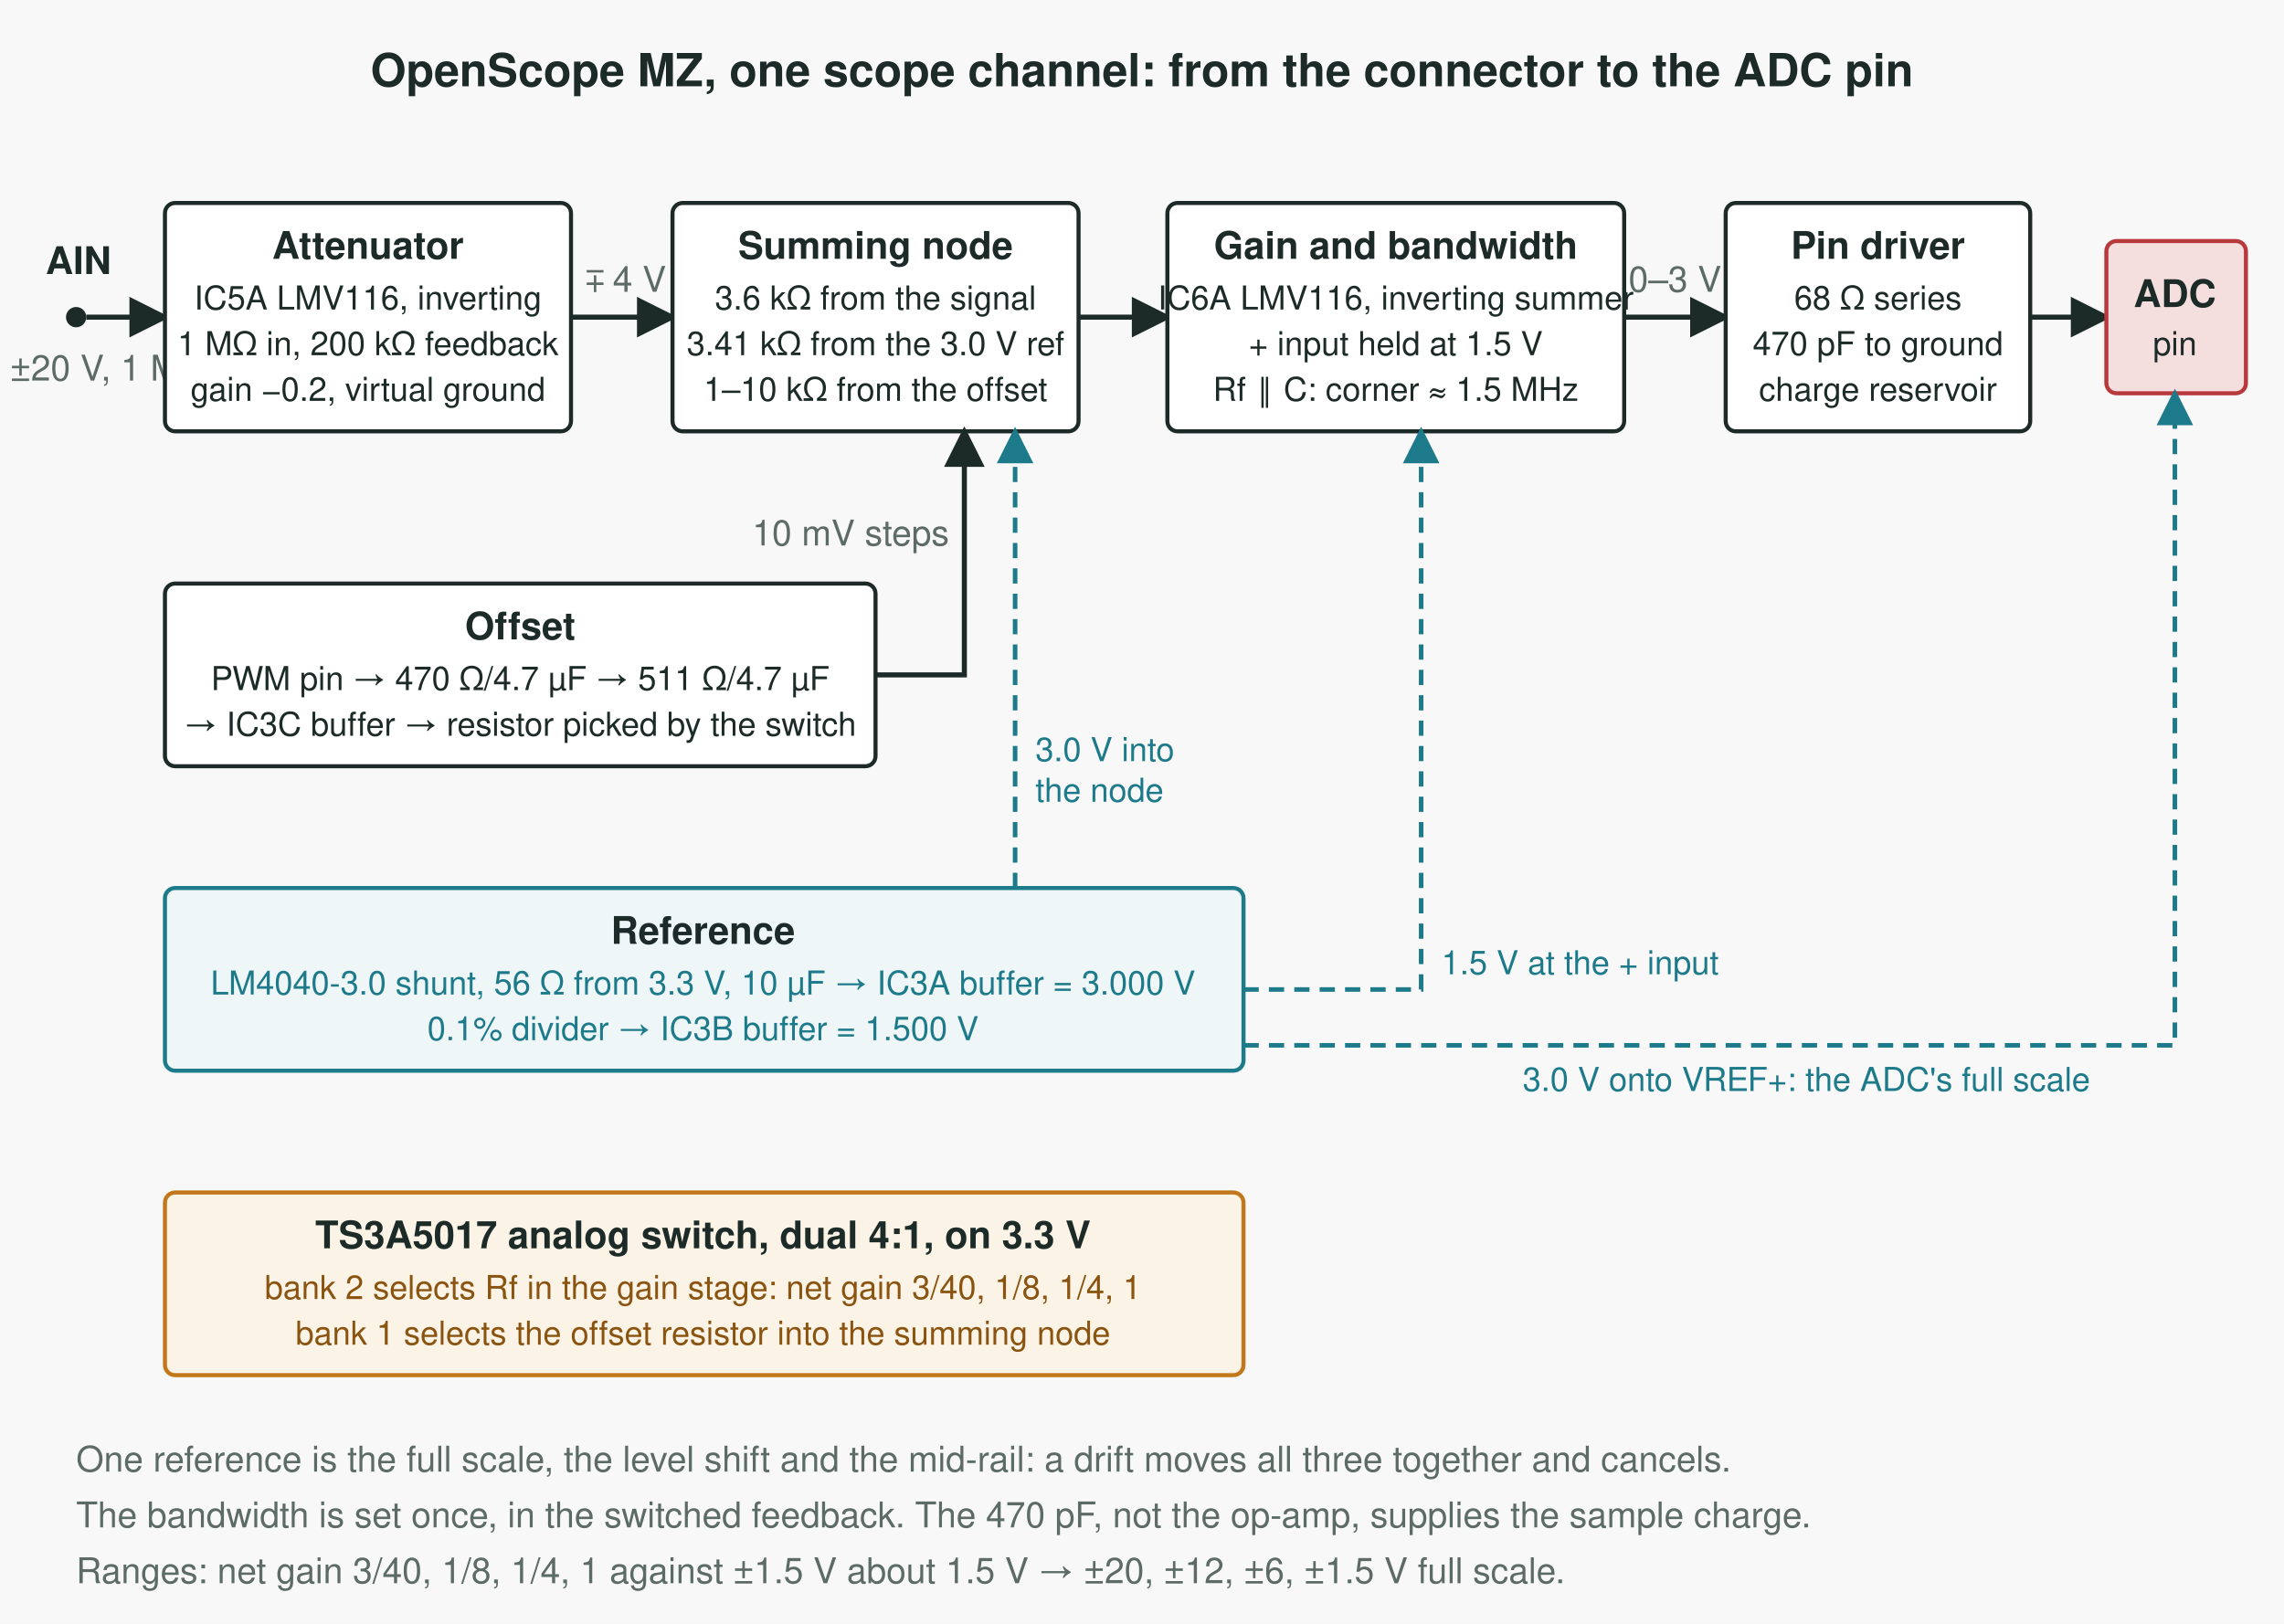
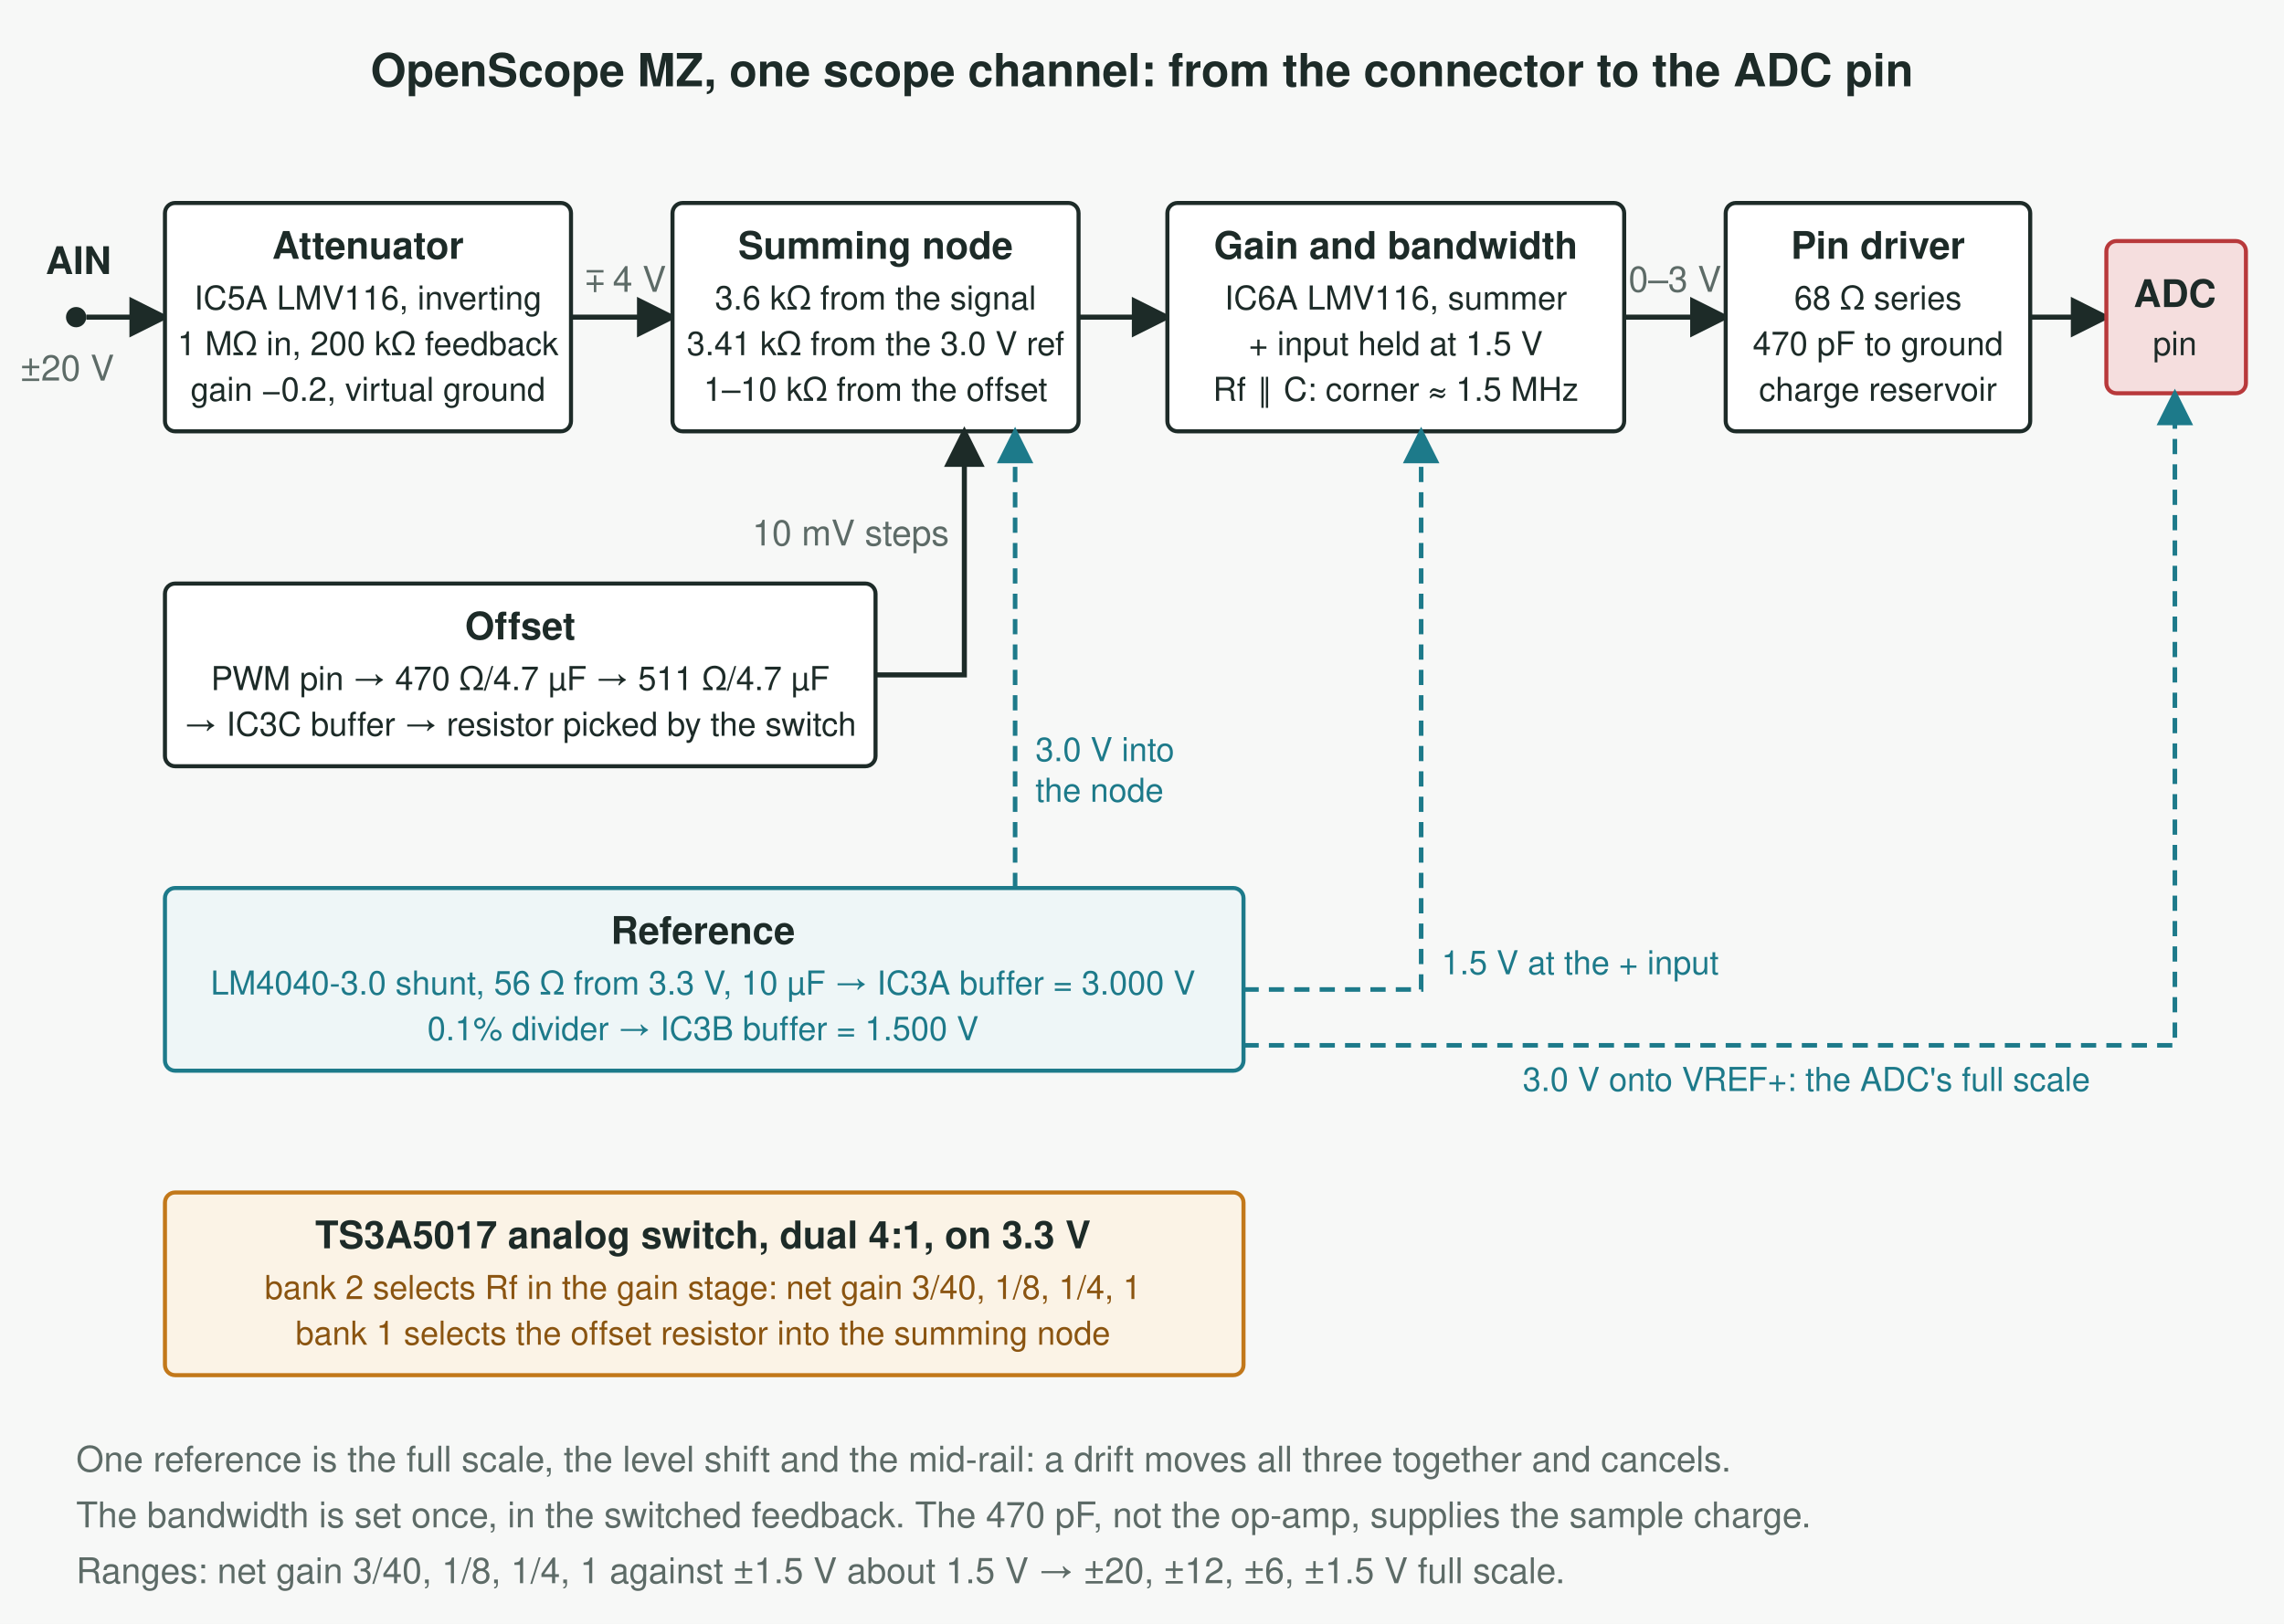
<svg xmlns="http://www.w3.org/2000/svg" viewBox="0 0 900 640" font-family="Helvetica, Arial, sans-serif" font-size="14">
  <style>
    .box{fill:#fff;stroke:#1d2b28;stroke-width:1.6}
    .ref{fill:#eef6f7;stroke:#1d7a8a;stroke-width:1.6}
    .sw{fill:#fbf3e6;stroke:#c2781a;stroke-width:1.6}
    .adc{fill:#f5dede;stroke:#b8393b;stroke-width:1.6}
    .w{stroke:#1d2b28;stroke-width:2;fill:none}
    .wr{stroke:#1d7a8a;stroke-width:1.8;fill:none;stroke-dasharray:6 4}
    .t{fill:#1d2b28;font-size:15px;font-weight:bold}
    .b{fill:#1d2b28;font-size:13px}
    .h{fill:#1d2b28;font-weight:bold;font-size:18px}
    .m{fill:#5d6b67;font-size:14px}
    .k{fill:#1d7a8a;font-size:13px}
    .o{fill:#8a5410;font-size:13px}
  </style>
  <defs>
    <marker id="a" markerWidth="8" markerHeight="8" refX="7" refY="4" orient="auto">
      <path d="M0 0 L8 4 L0 8 Z" fill="#1d2b28" />
    </marker>
    <marker id="ar" markerWidth="8" markerHeight="8" refX="7" refY="4" orient="auto">
      <path d="M0 0 L8 4 L0 8 Z" fill="#1d7a8a" />
    </marker>
  </defs>
  <rect width="900" height="640" fill="#f7f8f7" />
  <text x="450" y="34" text-anchor="middle" class="h">OpenScope MZ, one scope channel: from the connector to the ADC pin</text>
  <circle cx="30" cy="125" r="4" fill="#1d2b28" />
  <text x="18" y="108" class="t">AIN</text>
-   <text x="4" y="150" class="m">±20 V, 1 MΩ</text>
+   <text x="8" y="150" class="m">±20 V</text>
  <path class="w" d="M34 125 L65 125" marker-end="url(#a)" />
  <rect x="65" y="80" width="160" height="90" rx="4" class="box" />
  <text x="145" y="102" text-anchor="middle" class="t">Attenuator</text>
  <text x="145" y="122" text-anchor="middle" class="b">IC5A LMV116, inverting</text>
  <text x="145" y="140" text-anchor="middle" class="b">1 MΩ in, 200 kΩ feedback</text>
  <text x="145" y="158" text-anchor="middle" class="b">gain −0.2, virtual ground</text>
  <path class="w" d="M225 125 L265 125" marker-end="url(#a)" />
  <text x="245" y="115" text-anchor="middle" class="m">∓4 V</text>
  <rect x="265" y="80" width="160" height="90" rx="4" class="box" />
  <text x="345" y="102" text-anchor="middle" class="t">Summing node</text>
  <text x="345" y="122" text-anchor="middle" class="b">3.6 kΩ from the signal</text>
  <text x="345" y="140" text-anchor="middle" class="b">3.41 kΩ from the 3.0 V ref</text>
  <text x="345" y="158" text-anchor="middle" class="b">1–10 kΩ from the offset</text>
  <path class="w" d="M425 125 L460 125" marker-end="url(#a)" />
  <rect x="460" y="80" width="180" height="90" rx="4" class="box" />
  <text x="550" y="102" text-anchor="middle" class="t">Gain and bandwidth</text>
-   <text x="550" y="122" text-anchor="middle" class="b">IC6A LMV116, inverting summer</text>
+   <text x="550" y="122" text-anchor="middle" class="b">IC6A LMV116, summer</text>
  <text x="550" y="140" text-anchor="middle" class="b">+ input held at 1.5 V</text>
  <text x="550" y="158" text-anchor="middle" class="b">Rf ‖ C: corner ≈ 1.5 MHz</text>
  <path class="w" d="M640 125 L680 125" marker-end="url(#a)" />
  <text x="660" y="115" text-anchor="middle" class="m">0–3 V</text>
  <rect x="680" y="80" width="120" height="90" rx="4" class="box" />
  <text x="740" y="102" text-anchor="middle" class="t">Pin driver</text>
  <text x="740" y="122" text-anchor="middle" class="b">68 Ω series</text>
  <text x="740" y="140" text-anchor="middle" class="b">470 pF to ground</text>
  <text x="740" y="158" text-anchor="middle" class="b">charge reservoir</text>
  <path class="w" d="M800 125 L830 125" marker-end="url(#a)" />
  <rect x="830" y="95" width="55" height="60" rx="4" class="adc" />
  <text x="857" y="121" text-anchor="middle" class="t">ADC</text>
  <text x="857" y="140" text-anchor="middle" class="b">pin</text>
  <rect x="65" y="230" width="280" height="72" rx="4" class="box" />
  <text x="205" y="252" text-anchor="middle" class="t">Offset</text>
  <text x="205" y="272" text-anchor="middle" class="b">PWM pin → 470 Ω/4.7 µF → 511 Ω/4.7 µF</text>
  <text x="205" y="290" text-anchor="middle" class="b">→ IC3C buffer → resistor picked by the switch</text>
  <path class="w" d="M345 266 L380 266 L380 170" marker-end="url(#a)" />
  <text x="374" y="215" text-anchor="end" class="m">10 mV steps</text>
  <rect x="65" y="350" width="425" height="72" rx="4" class="ref" />
  <text x="277" y="372" text-anchor="middle" class="t">Reference</text>
  <text x="277" y="392" text-anchor="middle" class="k">LM4040-3.0 shunt, 56 Ω from 3.3 V, 10 µF → IC3A buffer = 3.000 V</text>
  <text x="277" y="410" text-anchor="middle" class="k">0.1% divider → IC3B buffer = 1.500 V</text>
  <path class="wr" d="M400 350 L400 170" marker-end="url(#ar)" />
  <text x="408" y="300" class="k">3.0 V into</text>
  <text x="408" y="316" class="k">the node</text>
  <path class="wr" d="M490 390 L560 390 L560 170" marker-end="url(#ar)" />
  <text x="568" y="384" class="k">1.5 V at the + input</text>
  <path class="wr" d="M490 412 L857 412 L857 155" marker-end="url(#ar)" />
  <text x="600" y="430" class="k">3.0 V onto VREF+: the ADC's full scale</text>
  <rect x="65" y="470" width="425" height="72" rx="4" class="sw" />
  <text x="277" y="492" text-anchor="middle" class="t">TS3A5017 analog switch, dual 4:1, on 3.3 V</text>
  <text x="277" y="512" text-anchor="middle" class="o">bank 2 selects Rf in the gain stage: net gain 3/40, 1/8, 1/4, 1</text>
  <text x="277" y="530" text-anchor="middle" class="o">bank 1 selects the offset resistor into the summing node</text>
  <text x="30" y="580" class="m">One reference is the full scale, the level shift and the mid-rail: a drift moves all three together and cancels.</text>
  <text x="30" y="602" class="m">The bandwidth is set once, in the switched feedback. The 470 pF, not the op-amp, supplies the sample charge.</text>
  <text x="30" y="624" class="m">Ranges: net gain 3/40, 1/8, 1/4, 1 against ±1.5 V about 1.5 V → ±20, ±12, ±6, ±1.5 V full scale.</text>
</svg>
